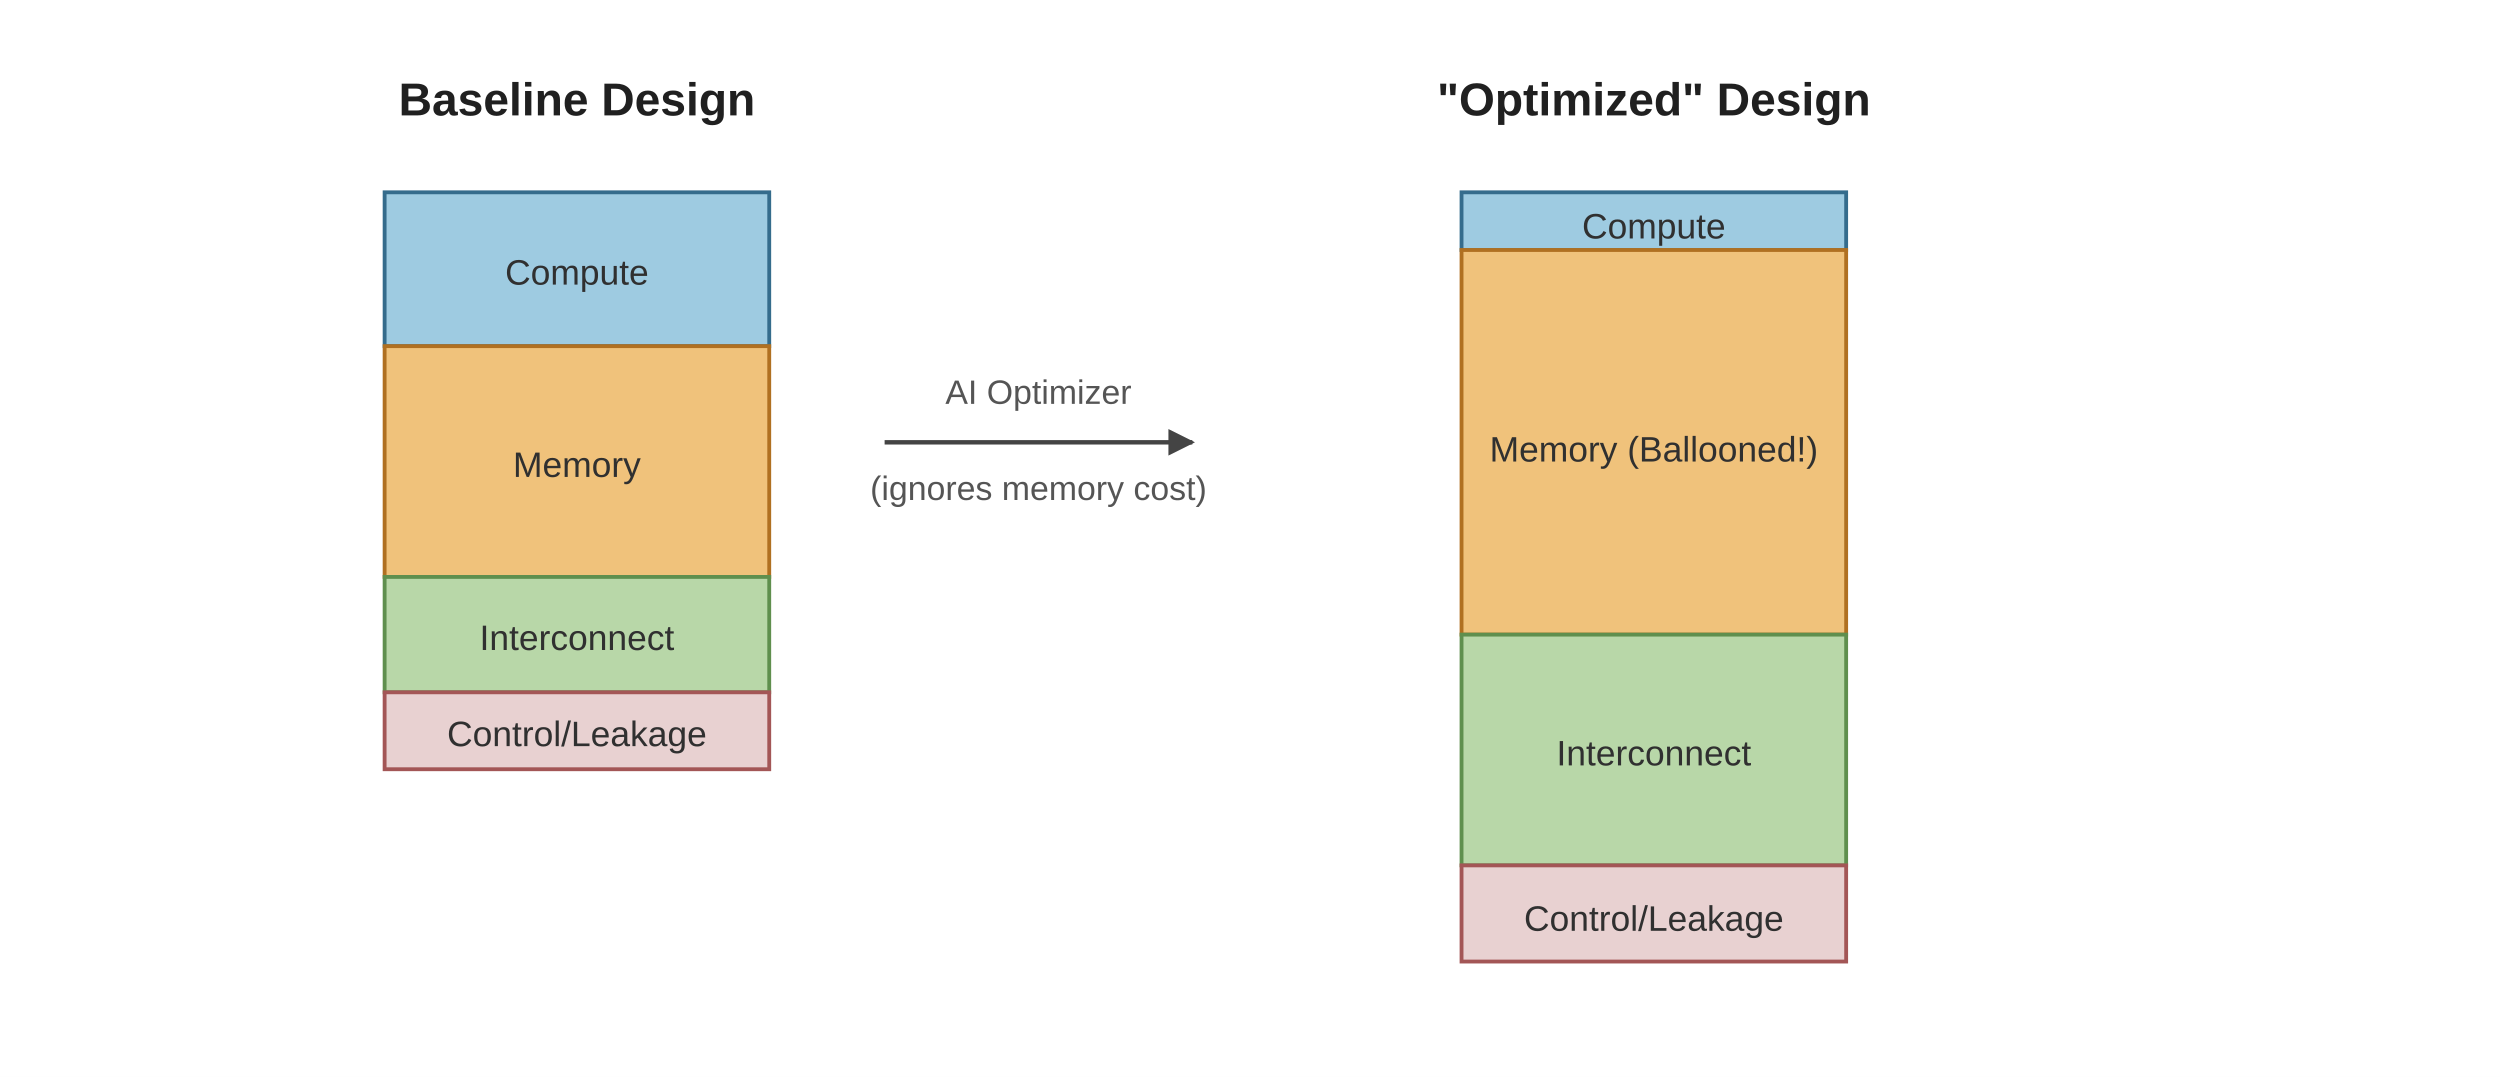
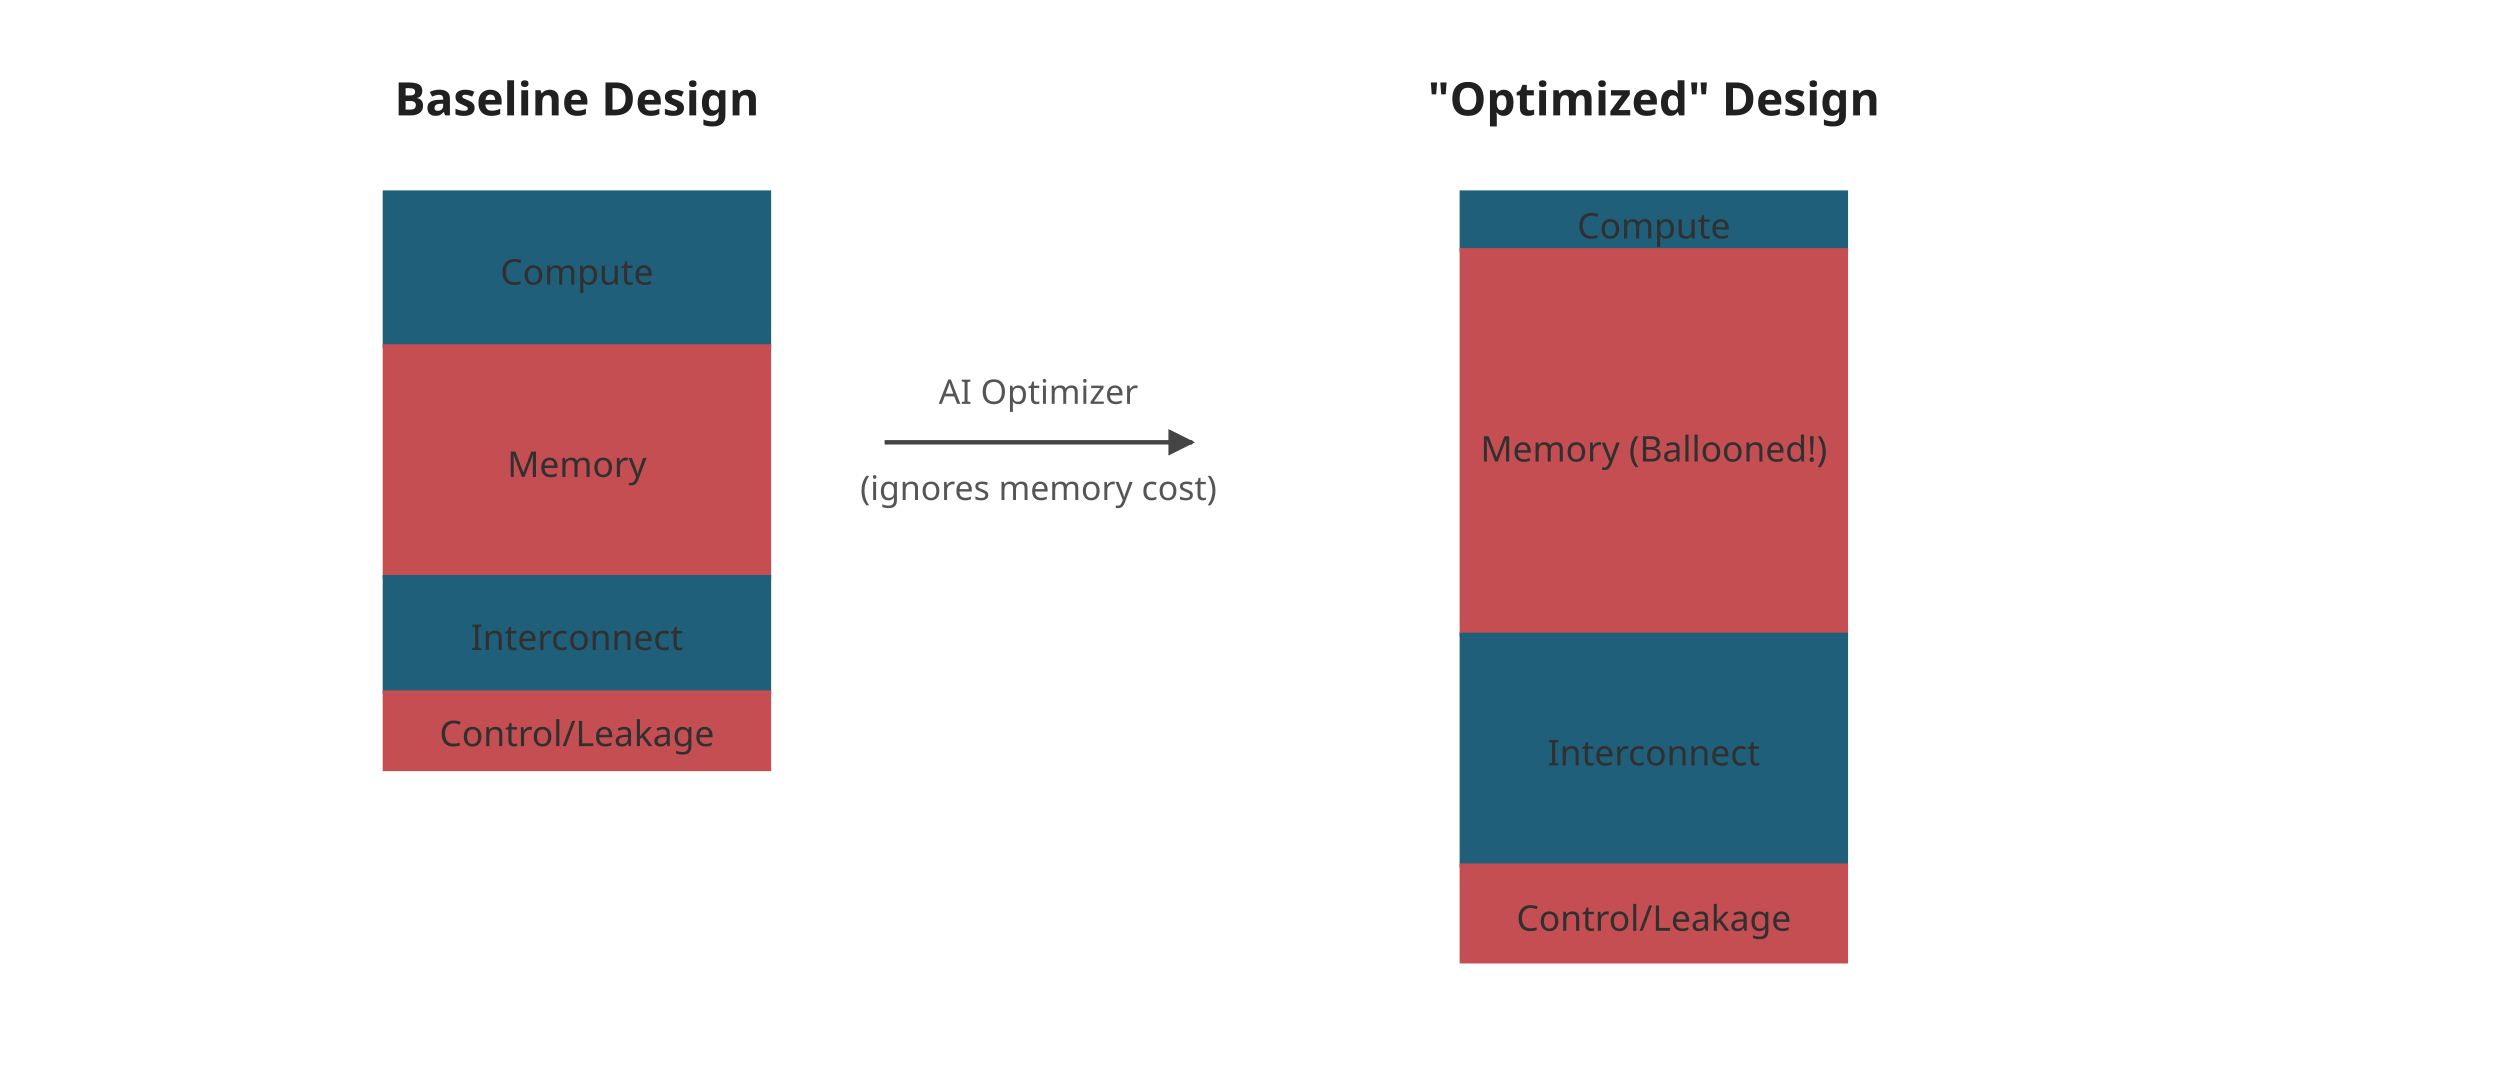
<svg xmlns="http://www.w3.org/2000/svg" viewBox="50 70 650 280" role="img">
  <defs>
    <marker id="arrow" viewBox="0 0 10 10" refX="9" refY="5" markerWidth="6" markerHeight="6" orient="auto-start-reverse">
      <path d="M 0 0 L 10 5 L 0 10 z" fill="#444444" />
    </marker>
    <style>
-       .font { font-family: Arial, Helvetica, sans-serif; }
+       .font { font-family: sans-serif; }
      .title { font-size: 16px; font-weight: 700; fill: #202020; }
      .label { font-size: 14.4px; font-weight: 700; fill: #202020; }
-       .label-white { font-size: 14.4px; font-weight: 700; fill: #ffffff; }
+       .label-white { font-size: 14.4px; font-weight: 700; fill: #FFFFFF; }
      .small { font-size: 9.2px; fill: #303030; }
      .center { font-size: 12.0px; font-weight: 700; fill: #202020; }
-       .note { font-size: 10.4px; font-weight: 700; fill: #285F7A; }
+       .note { font-size: 10.4px; font-weight: 700; fill: #1F5F7A; }
      .muted { font-size: 8.8px; fill: #555555; }
      .line { stroke: #444444; stroke-width: 1.15; fill: none; }
      .line-dashed { stroke: #444444; stroke-width: 1.15; fill: none; stroke-dasharray: 4,4; }
      .thin { stroke: #6F7E86; stroke-width: 1.05; fill: none; }
      .arrow-end { marker-end: url(#arrow); }
    </style>
  </defs>
-   <rect x="50" y="0" width="650" height="350" fill="#ffffff" />
+   <rect x="50" y="0" width="650" height="350" fill="#FFFFFF" />
  <g class="font">
  </g>
  <g class="font">
    <text class="center" x="200" y="100" text-anchor="middle">Baseline Design</text>
-     <rect x="150" y="120" width="100" height="40" fill="#9ECBE1" stroke="#356C8C" />
+     <rect x="150" y="120" width="100" height="40" fill="#1F5F7A" stroke="#1F5F7A" />
    <text class="small" x="200" y="144" text-anchor="middle">Compute</text>
-     <rect x="150" y="160" width="100" height="60" fill="#F0C27B" stroke="#B07021" />
+     <rect x="150" y="160" width="100" height="60" fill="#C44E52" stroke="#C44E52" />
    <text class="small" x="200" y="194" text-anchor="middle">Memory</text>
-     <rect x="150" y="220" width="100" height="30" fill="#B8D7A8" stroke="#5F8F4E" />
+     <rect x="150" y="220" width="100" height="30" fill="#1F5F7A" stroke="#1F5F7A" />
    <text class="small" x="200" y="239" text-anchor="middle">Interconnect</text>
-     <rect x="150" y="250" width="100" height="20" fill="#E8D1D1" stroke="#A35656" />
+     <rect x="150" y="250" width="100" height="20" fill="#C44E52" stroke="#C44E52" />
    <text class="small" x="200" y="264" text-anchor="middle">Control/Leakage</text>
  </g>
  <path class="line arrow-end" d="M 280 185 L 360 185" />
  <text class="font muted" x="320" y="175" text-anchor="middle">AI Optimizer</text>
  <text class="font muted" x="320" y="200" text-anchor="middle">(ignores memory cost)</text>
  <g class="font">
    <text class="center" x="480" y="100" text-anchor="middle">"Optimized" Design</text>
-     <rect x="430" y="120" width="100" height="15" fill="#9ECBE1" stroke="#356C8C" />
+     <rect x="430" y="120" width="100" height="15" fill="#1F5F7A" stroke="#1F5F7A" />
    <text class="small" x="480" y="132" text-anchor="middle">Compute</text>
-     <rect x="430" y="135" width="100" height="100" fill="#F0C27B" stroke="#B07021" />
+     <rect x="430" y="135" width="100" height="100" fill="#C44E52" stroke="#C44E52" />
    <text class="small" x="480" y="190" text-anchor="middle">Memory (Ballooned!)</text>
-     <rect x="430" y="235" width="100" height="60" fill="#B8D7A8" stroke="#5F8F4E" />
+     <rect x="430" y="235" width="100" height="60" fill="#1F5F7A" stroke="#1F5F7A" />
    <text class="small" x="480" y="269" text-anchor="middle">Interconnect</text>
-     <rect x="430" y="295" width="100" height="25" fill="#E8D1D1" stroke="#A35656" />
+     <rect x="430" y="295" width="100" height="25" fill="#C44E52" stroke="#C44E52" />
    <text class="small" x="480" y="312" text-anchor="middle">Control/Leakage</text>
  </g>
</svg>
